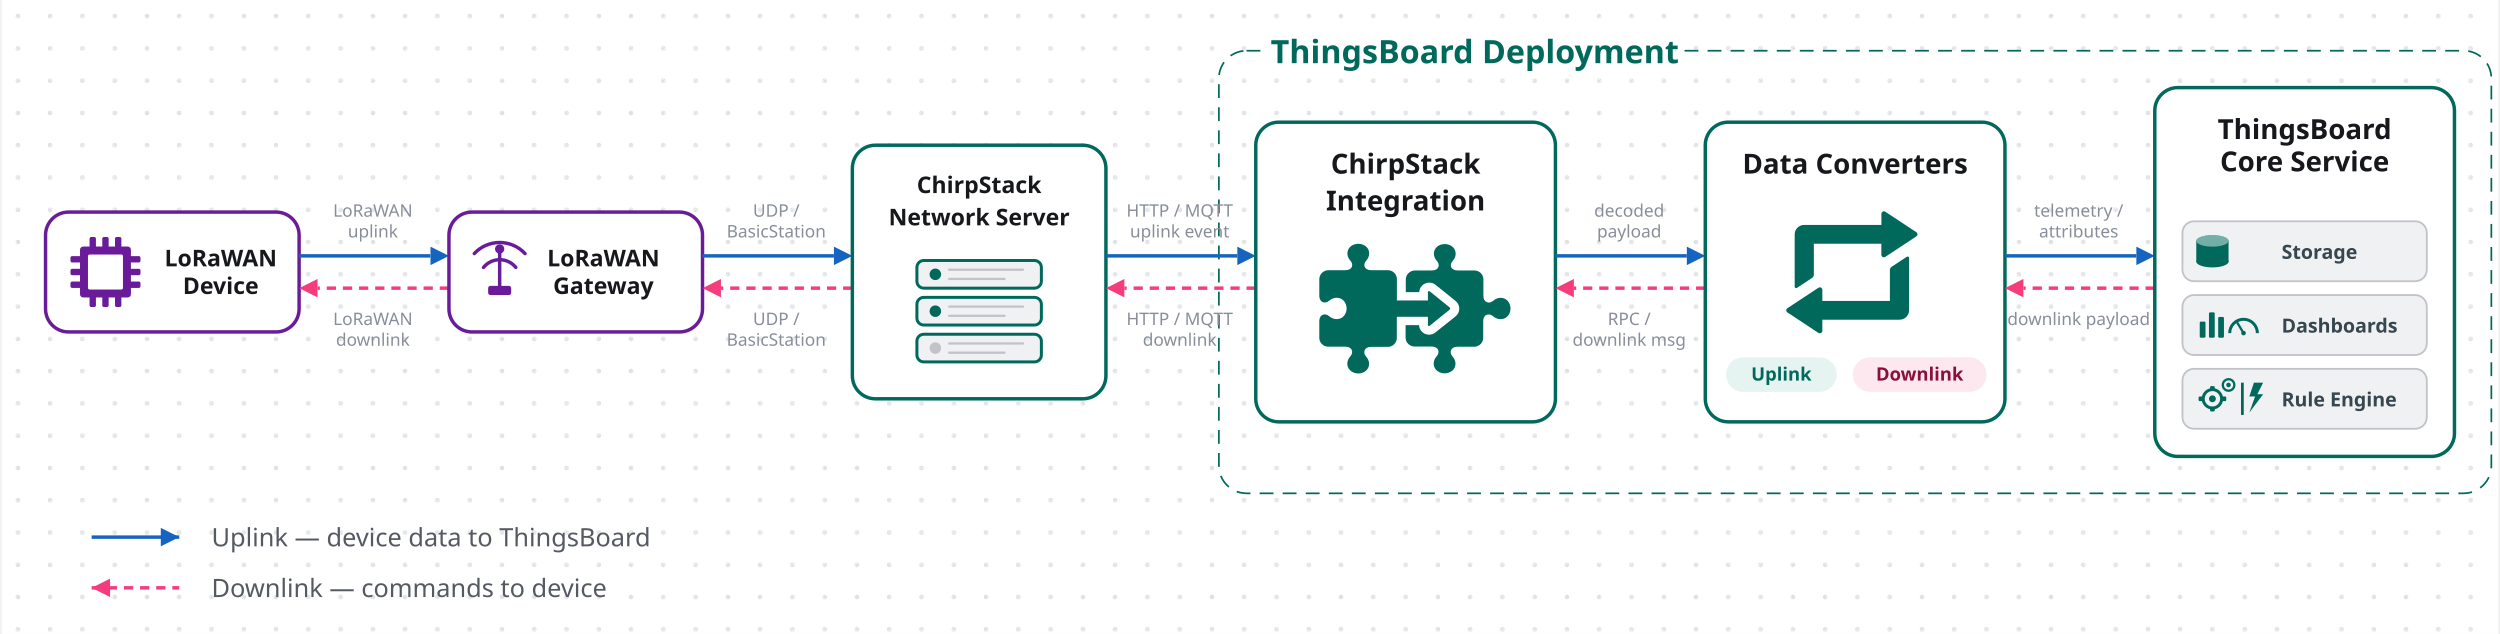
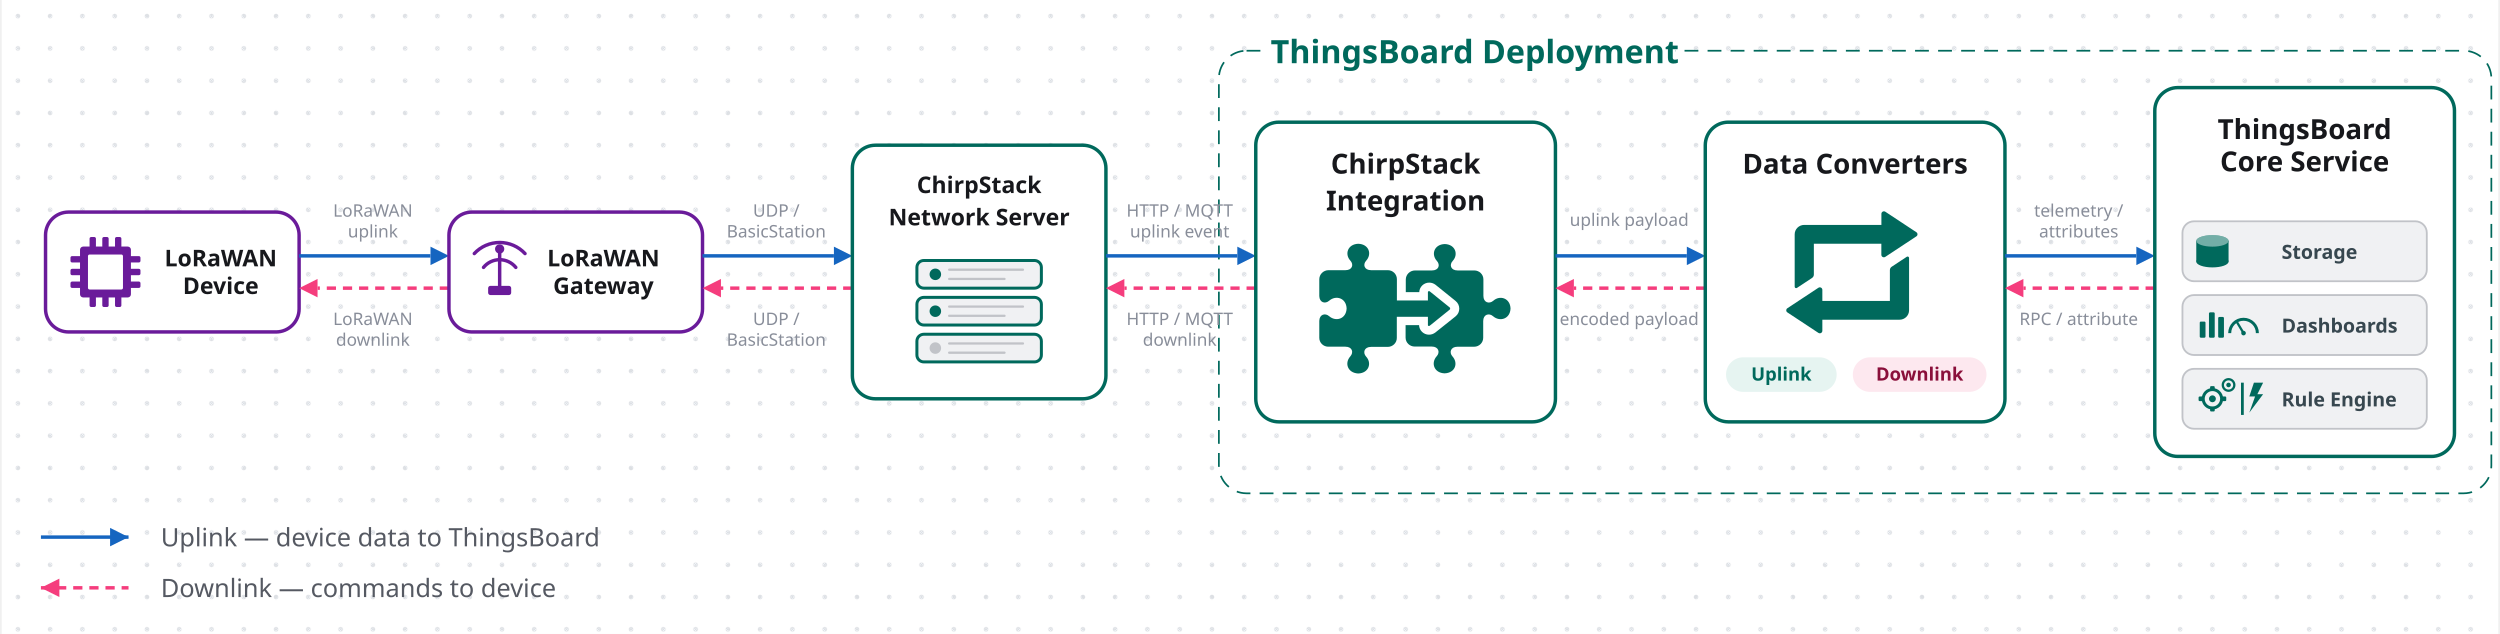
<svg xmlns="http://www.w3.org/2000/svg" width="1400" height="355" fill="none" viewBox="0 0 1083 275">
  <defs>
    <pattern id="dots" x="0" y="0" width="14" height="14" patternUnits="userSpaceOnUse">
      <circle cx="7" cy="7" r="1" fill="#dde0e4" />
    </pattern>
    <clipPath id="clip0">
      <path fill="#fff" d="M0 0h1083v275H0z" />
    </clipPath>
  </defs>
  <g clip-path="url(#clip0)">
    <path fill="#fff" d="M0 0h1083v275H0z" />
    <rect width="1083" height="275" fill="url(#dots)" />
    <g transform="translate(13,33)">
      <rect x="515" y="-11" width="552" height="192" rx="12" fill="none" stroke="#00695c" stroke-width="0.75" stroke-dasharray="6,4" />
      <rect x="535" y="-18" width="178" height="14" fill="#fff" />
      <text x="626" y="-11" text-anchor="middle" font-family="system-ui,sans-serif" font-size="14" fill="#00695c" font-weight="600" dominant-baseline="central" textLength="174" lengthAdjust="spacing">ThingsBoard Deployment</text>
      <rect x="6" y="59" width="110" height="52" rx="10" fill="#fff" stroke="#6a1b9a" stroke-width="1.5" />
      <g transform="translate(11.3,64.3) scale(0.69)" fill="#6a1b9a">
        <rect x="14" y="14" width="32" height="32" rx="2" fill="#6a1b9a" />
        <rect x="19" y="19" width="22" height="22" rx="1" fill="#fff" />
        <rect x="20" y="8" width="4" height="7" rx="1" />
        <rect x="28" y="8" width="4" height="7" rx="1" />
        <rect x="36" y="8" width="4" height="7" rx="1" />
        <rect x="20" y="45" width="4" height="7" rx="1" />
        <rect x="28" y="45" width="4" height="7" rx="1" />
        <rect x="36" y="45" width="4" height="7" rx="1" />
        <rect x="8" y="20" width="7" height="4" rx="1" />
        <rect x="8" y="28" width="7" height="4" rx="1" />
        <rect x="8" y="36" width="7" height="4" rx="1" />
        <rect x="45" y="20" width="7" height="4" rx="1" />
        <rect x="45" y="28" width="7" height="4" rx="1" />
        <rect x="45" y="36" width="7" height="4" rx="1" />
      </g>
      <text x="82" y="79" text-anchor="middle" font-family="system-ui,sans-serif" font-size="10" fill="#17181c" font-weight="600" dominant-baseline="middle">LoRaWAN</text>
      <text x="82" y="91" text-anchor="middle" font-family="system-ui,sans-serif" font-size="10" fill="#17181c" font-weight="600" dominant-baseline="middle">Device</text>
      <line x1="116" y1="78" x2="173" y2="78" stroke="#1565c0" stroke-width="1.5" />
      <polygon points="173,74 181,78 173,82" fill="#1565c0" />
      <text x="148" y="61" text-anchor="middle" font-family="system-ui,sans-serif" font-size="7.5" fill="#888d99">LoRaWAN</text>
      <text x="148" y="70" text-anchor="middle" font-family="system-ui,sans-serif" font-size="7.5" fill="#888d99">uplink</text>
      <line x1="181" y1="92" x2="124" y2="92" stroke="#f53d7d" stroke-width="1.5" stroke-dasharray="4,3" />
      <polygon points="124,88 116,92 124,96" fill="#f53d7d" />
      <text x="148" y="108" text-anchor="middle" font-family="system-ui,sans-serif" font-size="7.5" fill="#888d99">LoRaWAN</text>
      <text x="148" y="117" text-anchor="middle" font-family="system-ui,sans-serif" font-size="7.5" fill="#888d99">downlink</text>
      <rect x="181" y="59" width="110" height="52" rx="10" fill="#fff" stroke="#6a1b9a" stroke-width="1.5" />
      <g transform="translate(190,53)" fill="none" stroke="#6a1b9a" stroke-width="1.5" stroke-linecap="round">
        <line x1="13" y1="38" x2="13" y2="22" />
        <path d="M 6,30 a9,9 0 0,1 14,0" fill="none" />
        <path d="M 2,24 a15,15 0 0,1 22,0" fill="none" />
        <rect x="8" y="38" width="10" height="4" rx="1" fill="#6a1b9a" stroke="none" />
        <circle cx="13" cy="22" r="2" fill="#6a1b9a" stroke="none" />
      </g>
      <text x="248" y="79" text-anchor="middle" font-family="system-ui,sans-serif" font-size="10" fill="#17181c" font-weight="600" dominant-baseline="middle">LoRaWAN</text>
      <text x="248" y="91" text-anchor="middle" font-family="system-ui,sans-serif" font-size="10" fill="#17181c" font-weight="600" dominant-baseline="middle">Gateway</text>
      <line x1="291" y1="78" x2="348" y2="78" stroke="#1565c0" stroke-width="1.5" />
      <polygon points="348,74 356,78 348,82" fill="#1565c0" />
      <text x="323" y="61" text-anchor="middle" font-family="system-ui,sans-serif" font-size="7.5" fill="#888d99">UDP /</text>
      <text x="323" y="70" text-anchor="middle" font-family="system-ui,sans-serif" font-size="7.5" fill="#888d99">BasicStation</text>
      <line x1="356" y1="92" x2="299" y2="92" stroke="#f53d7d" stroke-width="1.5" stroke-dasharray="4,3" />
      <polygon points="299,88 291,92 299,96" fill="#f53d7d" />
      <text x="323" y="108" text-anchor="middle" font-family="system-ui,sans-serif" font-size="7.5" fill="#888d99">UDP /</text>
      <text x="323" y="117" text-anchor="middle" font-family="system-ui,sans-serif" font-size="7.5" fill="#888d99">BasicStation</text>
      <rect x="356" y="30" width="110" height="110" rx="10" fill="#fff" stroke="#00695c" stroke-width="1.5" />
      <text x="411" y="43" text-anchor="middle" font-family="system-ui,sans-serif" font-size="10" fill="#17181c" font-weight="600" dominant-baseline="hanging">ChirpStack</text>
      <text x="411" y="57" text-anchor="middle" font-family="system-ui,sans-serif" font-size="10" fill="#17181c" font-weight="600" dominant-baseline="hanging">Network Server</text>
      <g fill="none" stroke="#00695c" stroke-width="1.3" stroke-linecap="round">
        <rect x="384" y="80" width="54" height="12" rx="3" fill="#f0f1f3" stroke="#00695c" />
        <circle cx="392" cy="86" r="2.5" fill="#00695c" stroke="none" />
        <line x1="398" y1="84" x2="430" y2="84" stroke="#c1c3c8" stroke-width="1" />
        <line x1="398" y1="88" x2="422" y2="88" stroke="#c1c3c8" stroke-width="1" />
        <rect x="384" y="96" width="54" height="12" rx="3" fill="#f0f1f3" stroke="#00695c" />
        <circle cx="392" cy="102" r="2.5" fill="#00695c" stroke="none" />
        <line x1="398" y1="100" x2="430" y2="100" stroke="#c1c3c8" stroke-width="1" />
        <line x1="398" y1="104" x2="422" y2="104" stroke="#c1c3c8" stroke-width="1" />
        <rect x="384" y="112" width="54" height="12" rx="3" fill="#f0f1f3" stroke="#00695c" />
        <circle cx="392" cy="118" r="2.5" fill="#c1c3c8" stroke="none" />
        <line x1="398" y1="116" x2="430" y2="116" stroke="#c1c3c8" stroke-width="1" />
        <line x1="398" y1="120" x2="422" y2="120" stroke="#c1c3c8" stroke-width="1" />
      </g>
      <line x1="466" y1="78" x2="523" y2="78" stroke="#1565c0" stroke-width="1.5" />
      <polygon points="523,74 531,78 523,82" fill="#1565c0" />
      <text x="498" y="61" text-anchor="middle" font-family="system-ui,sans-serif" font-size="7.5" fill="#888d99">HTTP / MQTT</text>
      <text x="498" y="70" text-anchor="middle" font-family="system-ui,sans-serif" font-size="7.5" fill="#888d99">uplink event</text>
      <line x1="531" y1="92" x2="474" y2="92" stroke="#f53d7d" stroke-width="1.5" stroke-dasharray="4,3" />
      <polygon points="474,88 466,92 474,96" fill="#f53d7d" />
      <text x="498" y="108" text-anchor="middle" font-family="system-ui,sans-serif" font-size="7.5" fill="#888d99">HTTP / MQTT</text>
      <text x="498" y="117" text-anchor="middle" font-family="system-ui,sans-serif" font-size="7.5" fill="#888d99">downlink</text>
      <rect x="531" y="20" width="130" height="130" rx="10" fill="#fff" stroke="#00695c" stroke-width="1.5" />
      <text x="596" y="33" text-anchor="middle" font-family="system-ui,sans-serif" font-size="12" fill="#17181c" font-weight="600" dominant-baseline="hanging">ChirpStack</text>
      <text x="596" y="49" text-anchor="middle" font-family="system-ui,sans-serif" font-size="12" fill="#17181c" font-weight="600" dominant-baseline="hanging">Integration</text>
      <g transform="matrix(-0.16987,0,0,-0.166552,641.5201,141.5578)" fill="#00695c">
        <path d="m 465.3,145.05 h -43.5 c -17.7,0 -21.8,-14.7 -12.6,-25.3 15.2,-17.2 7.1,-43 -20.2,-44.5 -27.3,1 -35.4,27.3 -20.2,44 9.1,10.1 5.1,25.3 -12.6,25.3 h -42.5 c -12.6,0 -23.3,10.1 -23.3,23.3 v 55.1 h -1 -78.4 v -21.8 c 0,-2 -2.5,-3 -4.6,-1.5 l -51.1,42 c -1.5,1.5 -1.5,4 0,5.6 l 51.1,42 c 2,1.5 4.6,0 4.6,-2 v -21.8 h 78.2 1 v 55.6 c 0,12.6 10.1,23.3 23.3,23.3 H 356 c 17.7,0 21.8,14.7 12.6,24.8 -15.2,17.2 -7.1,43 20.2,44 27.3,-1 35.4,-27.3 20.2,-44 -9.1,-10.1 -5.1,-24.8 12.6,-24.8 h 43 c 13.2,0 23.8,-10.6 23.8,-23.8 v -43.6 c -0.5,-17.2 -15.2,-21.2 -25.3,-12.1 -17.2,15.2 -43.5,7.1 -44.5,-20.2 1,-27.3 27.3,-35.4 44.5,-20.2 10.1,9.1 24.8,5.1 25.3,-12.1 v -44 c 0.1,-12.7 -10,-23.3 -23.1,-23.3 z" />
        <path d="m 244.7,145.45 h -43.5 c -17.7,0 -21.8,-15.2 -12.6,-25.3 15.2,-17.2 7.1,-43.5 -20.2,-44.5 -27.3,1 -35.4,26.8 -20.2,44 9.1,10.1 5.1,25.3 -12.6,25.3 H 93.1 c -13.2,0 -23.3,10.6 -23.3,23.3 v 43.5 c 0,17.7 -15.2,21.8 -25.3,12.6 -17.2,-15.2 -43.5,-7.1 -44.5,20.2 1,27.3 27.3,35.4 44,20.2 10.1,-9.1 25.3,-5.1 25.3,12.6 v 43 c 0,13.2 10.6,23.3 23.3,23.3 h 42.5 c 17.7,0 21.8,14.7 12.6,24.8 -15.2,16.7 -7.1,43 20.2,44 27.3,-1 35.4,-26.8 20.2,-44 -9.1,-10.1 -5.1,-24.8 12.6,-24.8 h 43 c 13.2,0 23.8,-10.6 23.8,-23.8 v -32.7 h -34.4 c -0.5,13.7 -11.7,24.8 -25.3,24.8 -6.1,0 -11.6,-2 -16.2,-5.6 l -51.1,-42 c -6.1,-5.1 -9.6,-12.1 -9.6,-20.2 0,-8.1 3.5,-15.2 9.6,-20.2 l 51.6,-42 c 4.6,-3.5 10.1,-5.6 16.2,-5.6 13.7,0 24.8,11.1 25.3,24.8 H 268 v -32.4 c 0,-13.2 -10.6,-23.3 -23.3,-23.3 z" />
      </g>
      <line x1="661" y1="78" x2="718" y2="78" stroke="#1565c0" stroke-width="1.5" />
      <polygon points="718,74 726,78 718,82" fill="#1565c0" />
-       <text x="693" y="61" text-anchor="middle" font-family="system-ui,sans-serif" font-size="7.5" fill="#888d99">decoded</text>
-       <text x="693" y="70" text-anchor="middle" font-family="system-ui,sans-serif" font-size="7.5" fill="#888d99">payload</text>
+       <text x="693" y="65" text-anchor="middle" font-family="system-ui,sans-serif" font-size="7.5" fill="#888d99">uplink payload</text>
      <line x1="726" y1="92" x2="669" y2="92" stroke="#f53d7d" stroke-width="1.5" stroke-dasharray="4,3" />
      <polygon points="669,88 661,92 669,96" fill="#f53d7d" />
-       <text x="693" y="108" text-anchor="middle" font-family="system-ui,sans-serif" font-size="7.5" fill="#888d99">RPC /</text>
-       <text x="693" y="117" text-anchor="middle" font-family="system-ui,sans-serif" font-size="7.5" fill="#888d99">downlink msg</text>
+       <text x="693" y="108" text-anchor="middle" font-family="system-ui,sans-serif" font-size="7.5" fill="#888d99">encoded payload</text>
      <rect x="726" y="20" width="130" height="130" rx="10" fill="#fff" stroke="#00695c" stroke-width="1.5" />
      <text x="791" y="33" text-anchor="middle" font-family="system-ui,sans-serif" font-size="12" fill="#17181c" font-weight="600" dominant-baseline="hanging">Data Converters</text>
      <g transform="matrix(0.217828,0,0,0.213574,736.2844,53.1842)" fill="#00695c">
        <path d="m 373.23,68.177 -61.8,-41.6 c -3.4,-2.3 -7.9,0.1 -7.9,4.2 v 22.5 h -153.6 c -10.6,0 -19.1,8.6 -19.1,19.1 v 106.5 c 0,2.3 2.6,3.7 4.5,2.4 l 30,-20.2 c 2.3,-1.5 3.7,-4.1 3.7,-6.9 v -62.7 h 134.4 v 22.5 c 0,4.1 4.5,6.5 7.9,4.2 l 61.8,-41.6 c 3.1,-2 3.1,-6.4 0.1,-8.4 z" />
        <path d="m 354.13,117.98 -30,20.2 c -2.3,1.5 -3.7,4.1 -3.7,6.9 v 62.6 h -134.5 v -22.5 c 0,-4.1 -4.5,-6.5 -7.9,-4.2 l -61.8,41.6 c -3,2 -3,6.4 0,8.4 l 61.8,41.6 c 3.4,2.3 7.9,-0.1 7.9,-4.2 v -22.5 h 153.5 c 10.6,0.1 19.2,-8.5 19.2,-19.1 v -106.4 c 0,-2.3 -2.6,-3.7 -4.5,-2.4 z" />
      </g>
      <rect x="735" y="122" width="48" height="15" rx="7.5" fill="#e6f4f1" />
      <text x="759" y="129" text-anchor="middle" font-family="system-ui,sans-serif" font-size="8" fill="#00695c" font-weight="700" dominant-baseline="central">Uplink</text>
      <rect x="790" y="122" width="58" height="15" rx="7.5" fill="#fde8ef" />
      <text x="819" y="129" text-anchor="middle" font-family="system-ui,sans-serif" font-size="8" fill="#8a0f3a" font-weight="700" dominant-baseline="central">Downlink</text>
      <line x1="856" y1="78" x2="913" y2="78" stroke="#1565c0" stroke-width="1.5" />
      <polygon points="913,74 921,78 913,82" fill="#1565c0" />
      <text x="888" y="61" text-anchor="middle" font-family="system-ui,sans-serif" font-size="7.5" fill="#888d99">telemetry /</text>
      <text x="888" y="70" text-anchor="middle" font-family="system-ui,sans-serif" font-size="7.5" fill="#888d99">attributes</text>
      <line x1="921" y1="92" x2="864" y2="92" stroke="#f53d7d" stroke-width="1.5" stroke-dasharray="4,3" />
      <polygon points="864,88 856,92 864,96" fill="#f53d7d" />
-       <text x="888" y="108" text-anchor="middle" font-family="system-ui,sans-serif" font-size="7.5" fill="#888d99">downlink payload</text>
+       <text x="888" y="108" text-anchor="middle" font-family="system-ui,sans-serif" font-size="7.5" fill="#888d99">RPC / attribute</text>
      <rect x="921" y="5" width="130" height="160" rx="10" fill="#fff" stroke="#00695c" stroke-width="1.5" />
      <text x="986" y="18" text-anchor="middle" font-family="system-ui,sans-serif" font-size="12" fill="#17181c" font-weight="600" dominant-baseline="hanging">ThingsBoard</text>
      <text x="986" y="32" text-anchor="middle" font-family="system-ui,sans-serif" font-size="12" fill="#17181c" font-weight="600" dominant-baseline="hanging">Core Service</text>
      <g transform="translate(232,5)">
        <rect x="701" y="58" width="106" height="26" rx="5" fill="#f0f1f3" stroke="#c1c3c8" stroke-width=".8" />
        <g fill="#00695c" transform="translate(45,1.5)">
          <ellipse cx="669" cy="65" rx="7" ry="2.5" fill="#00695c" />
          <rect x="662" y="65" width="14" height="9" fill="#00695c" />
          <ellipse cx="669" cy="74" rx="7" ry="2.5" fill="#00695c" />
          <ellipse cx="669" cy="65" rx="7" ry="2.5" fill="#e6f4f1" opacity=".5" />
        </g>
        <text x="744" y="71" text-anchor="start" font-family="system-ui,sans-serif" font-size="8.5" fill="#37474f" font-weight="600" dominant-baseline="central">Storage</text>
        <rect x="701" y="90" width="106" height="26" rx="5" fill="#f0f1f3" stroke="#c1c3c8" stroke-width=".8" />
        <g fill="#00695c" transform="translate(47.5,2.5)">
          <rect x="661" y="99" width="2.5" height="7" rx=".5" />
          <rect x="665" y="95" width="2.5" height="11" rx=".5" />
          <rect x="669" y="97" width="2.5" height="9" rx=".5" />
          <path d="M674,104 a6,6 0 0,1 12,0" fill="none" stroke="#00695c" stroke-width="1.3" />
          <line x1="680" y1="104" x2="677" y2="99" stroke="#00695c" stroke-width="1" stroke-linecap="round" />
          <circle cx="680" cy="104" r="1" fill="#00695c" />
        </g>
        <text x="744" y="103" text-anchor="start" font-family="system-ui,sans-serif" font-size="8.5" fill="#37474f" font-weight="600" dominant-baseline="central">Dashboards</text>
        <rect x="701" y="122" width="106" height="26" rx="5" fill="#f0f1f3" stroke="#c1c3c8" stroke-width=".8" />
        <g fill="#00695c" transform="translate(49,0)">
          <circle cx="665" cy="135" r="4" fill="none" stroke="#00695c" stroke-width="1.3" />
          <circle cx="665" cy="135" r="1.5" fill="#00695c" />
          <rect x="664" y="129.5" width="2" height="2" rx=".4" />
          <rect x="664" y="138.5" width="2" height="2" rx=".4" />
          <rect x="659" y="134" width="2" height="2" rx=".4" />
          <rect x="669" y="134" width="2" height="2" rx=".4" />
          <circle cx="672" cy="129" r="2.5" fill="none" stroke="#00695c" stroke-width="1" />
          <circle cx="672" cy="129" r="1" fill="#00695c" />
          <line x1="678" y1="128" x2="678" y2="142" stroke="#00695c" stroke-width="1.2" />
          <polygon points="683,128 681,134 683.5,134 681,141 687,133 684.5,133 687,128" fill="#00695c" />
        </g>
        <text x="744" y="135" text-anchor="start" font-family="system-ui,sans-serif" font-size="8.5" fill="#37474f" font-weight="600" dominant-baseline="central">Rule Engine</text>
      </g>
-       <line x1="26" y1="200" x2="64" y2="200" stroke="#1565c0" stroke-width="1.5" />
-       <polygon points="56,196 64,200 56,204" fill="#1565c0" />
-       <text x="78" y="204" font-family="system-ui,sans-serif" font-size="11" fill="#555962">Uplink — device data to ThingsBoard</text>
-       <line x1="26" y1="222" x2="64" y2="222" stroke="#f53d7d" stroke-width="1.5" stroke-dasharray="4,3" />
-       <polygon points="34,218 26,222 34,226" fill="#f53d7d" />
-       <text x="78" y="226" font-family="system-ui,sans-serif" font-size="11" fill="#555962">Downlink — commands to device</text>
+       <line x1="4" y1="200" x2="42" y2="200" stroke="#1565c0" stroke-width="1.5" />
+       <polygon points="34,196 42,200 34,204" fill="#1565c0" />
+       <text x="56" y="204" font-family="system-ui,sans-serif" font-size="11" fill="#555962">Uplink — device data to ThingsBoard</text>
+       <line x1="4" y1="222" x2="42" y2="222" stroke="#f53d7d" stroke-width="1.5" stroke-dasharray="4,3" />
+       <polygon points="12,218 4,222 12,226" fill="#f53d7d" />
+       <text x="56" y="226" font-family="system-ui,sans-serif" font-size="11" fill="#555962">Downlink — commands to device</text>
    </g>
  </g>
</svg>
